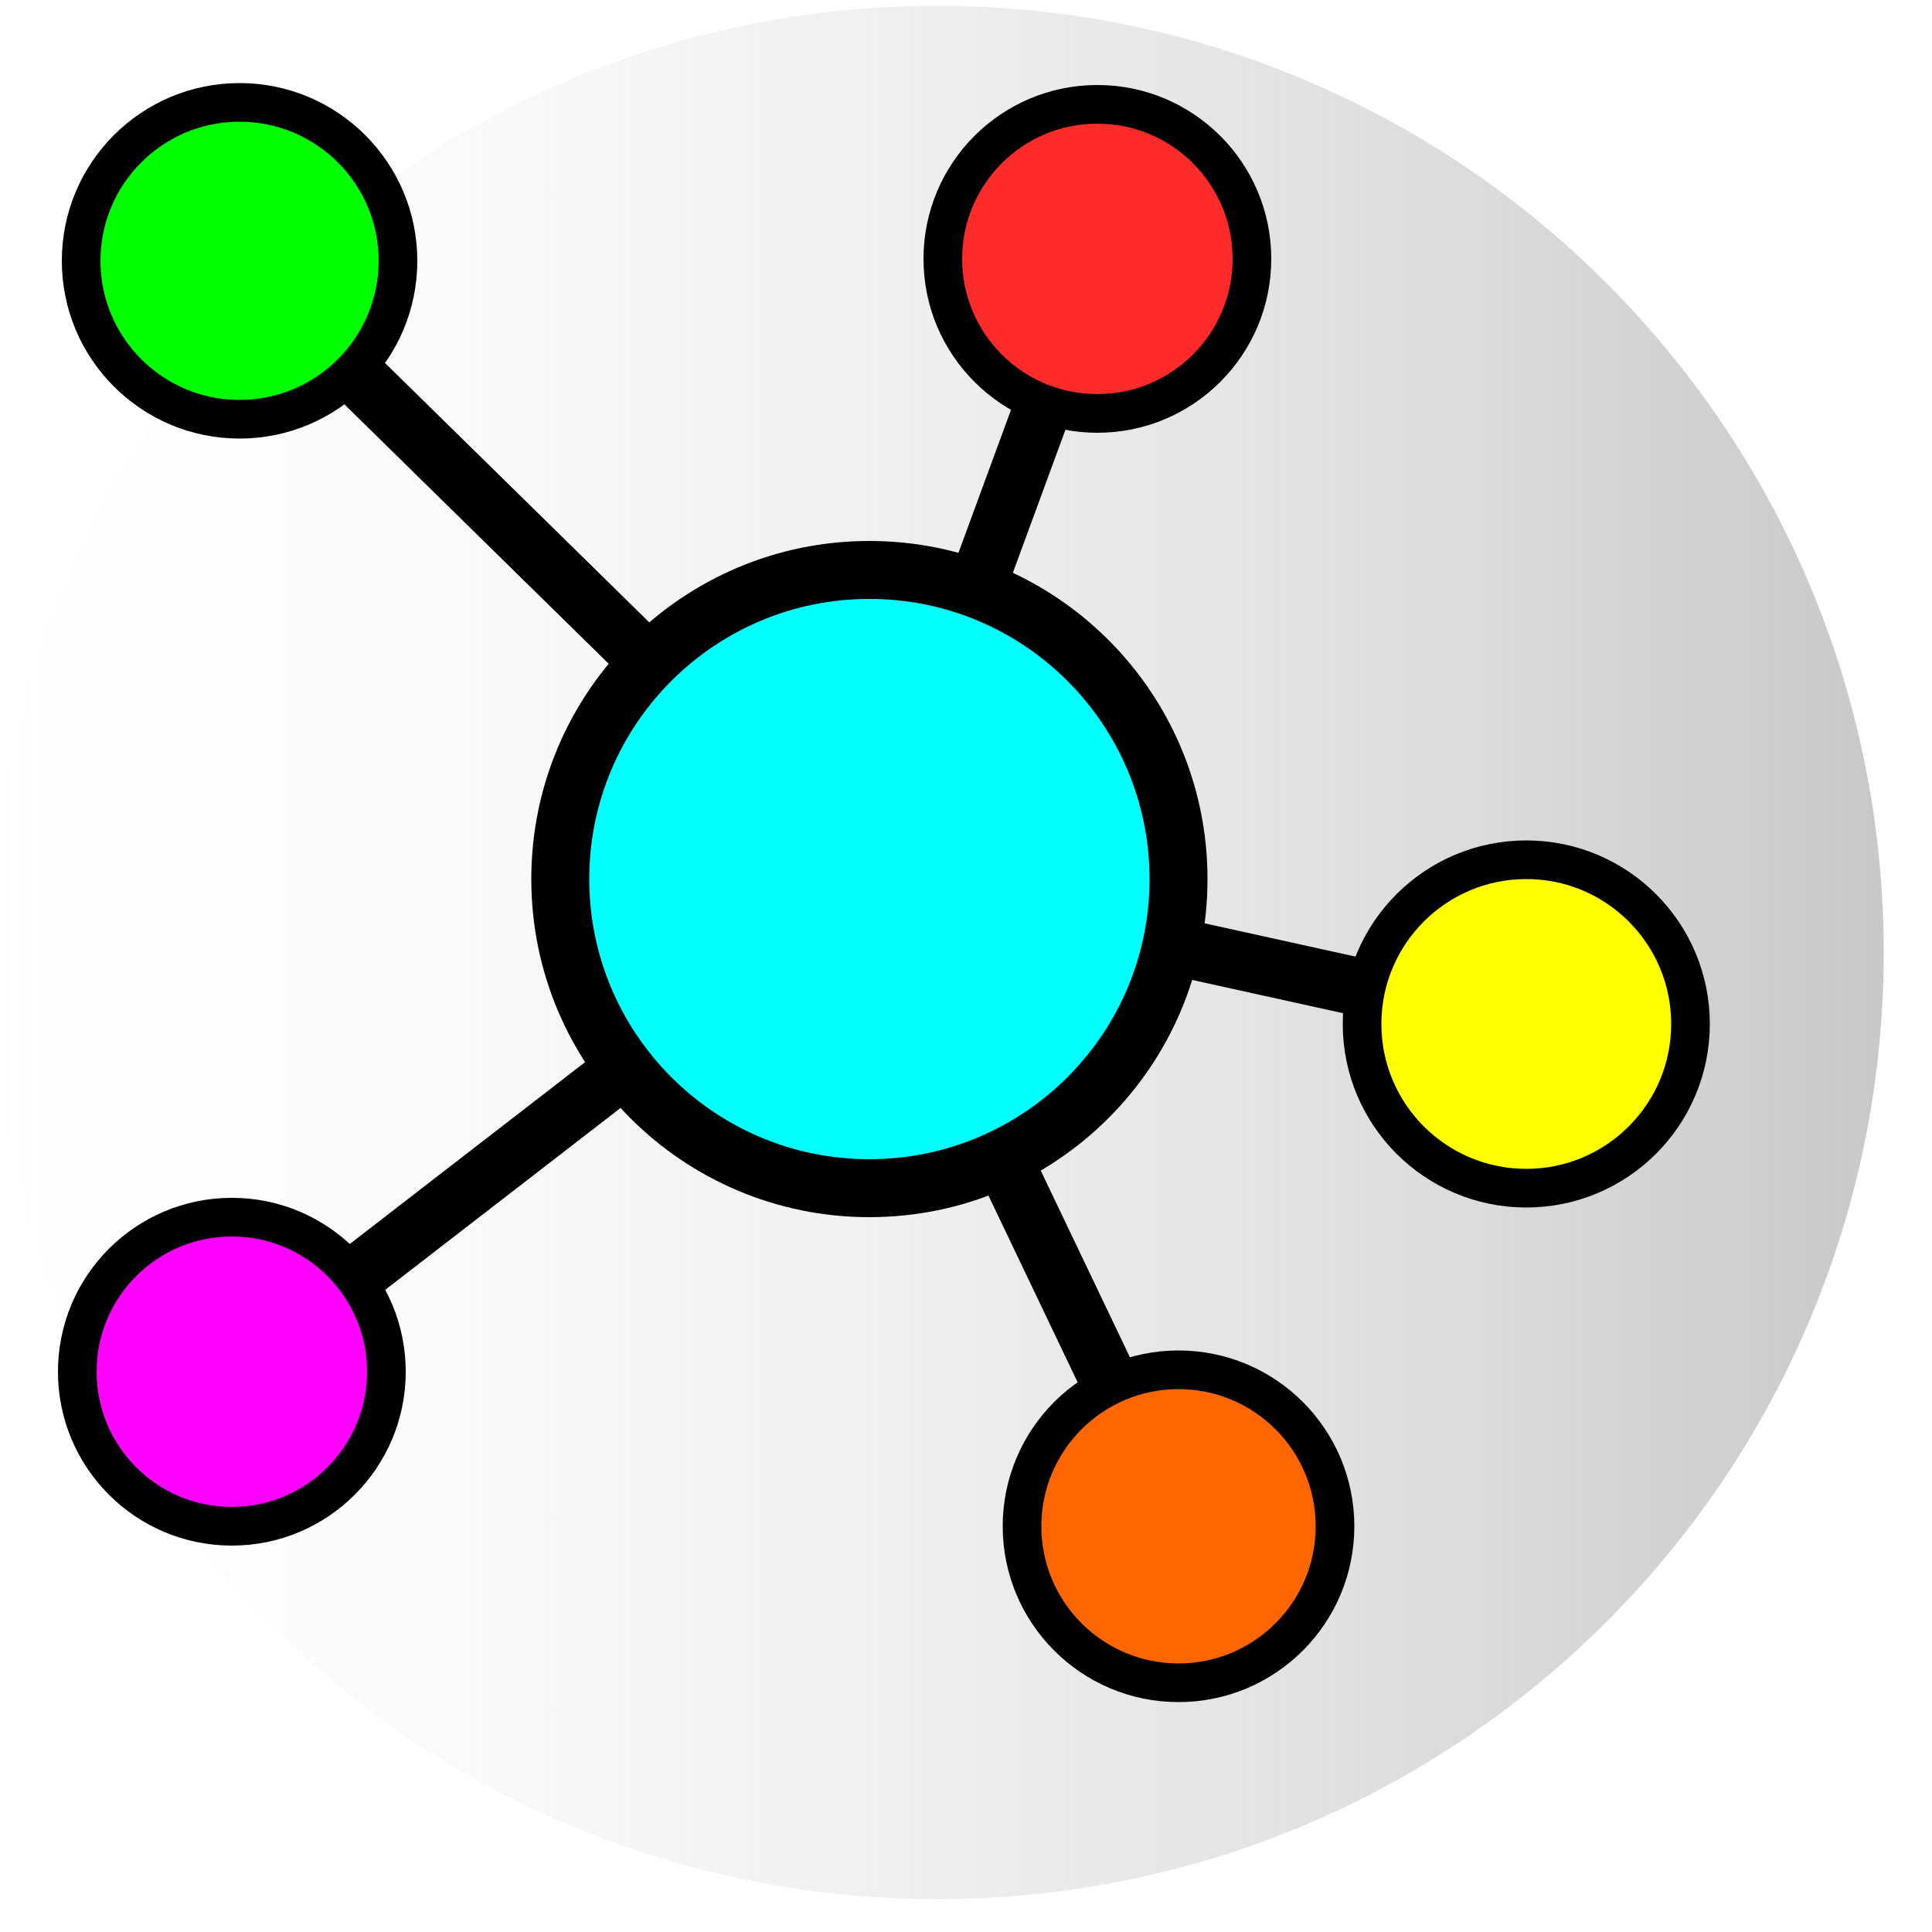
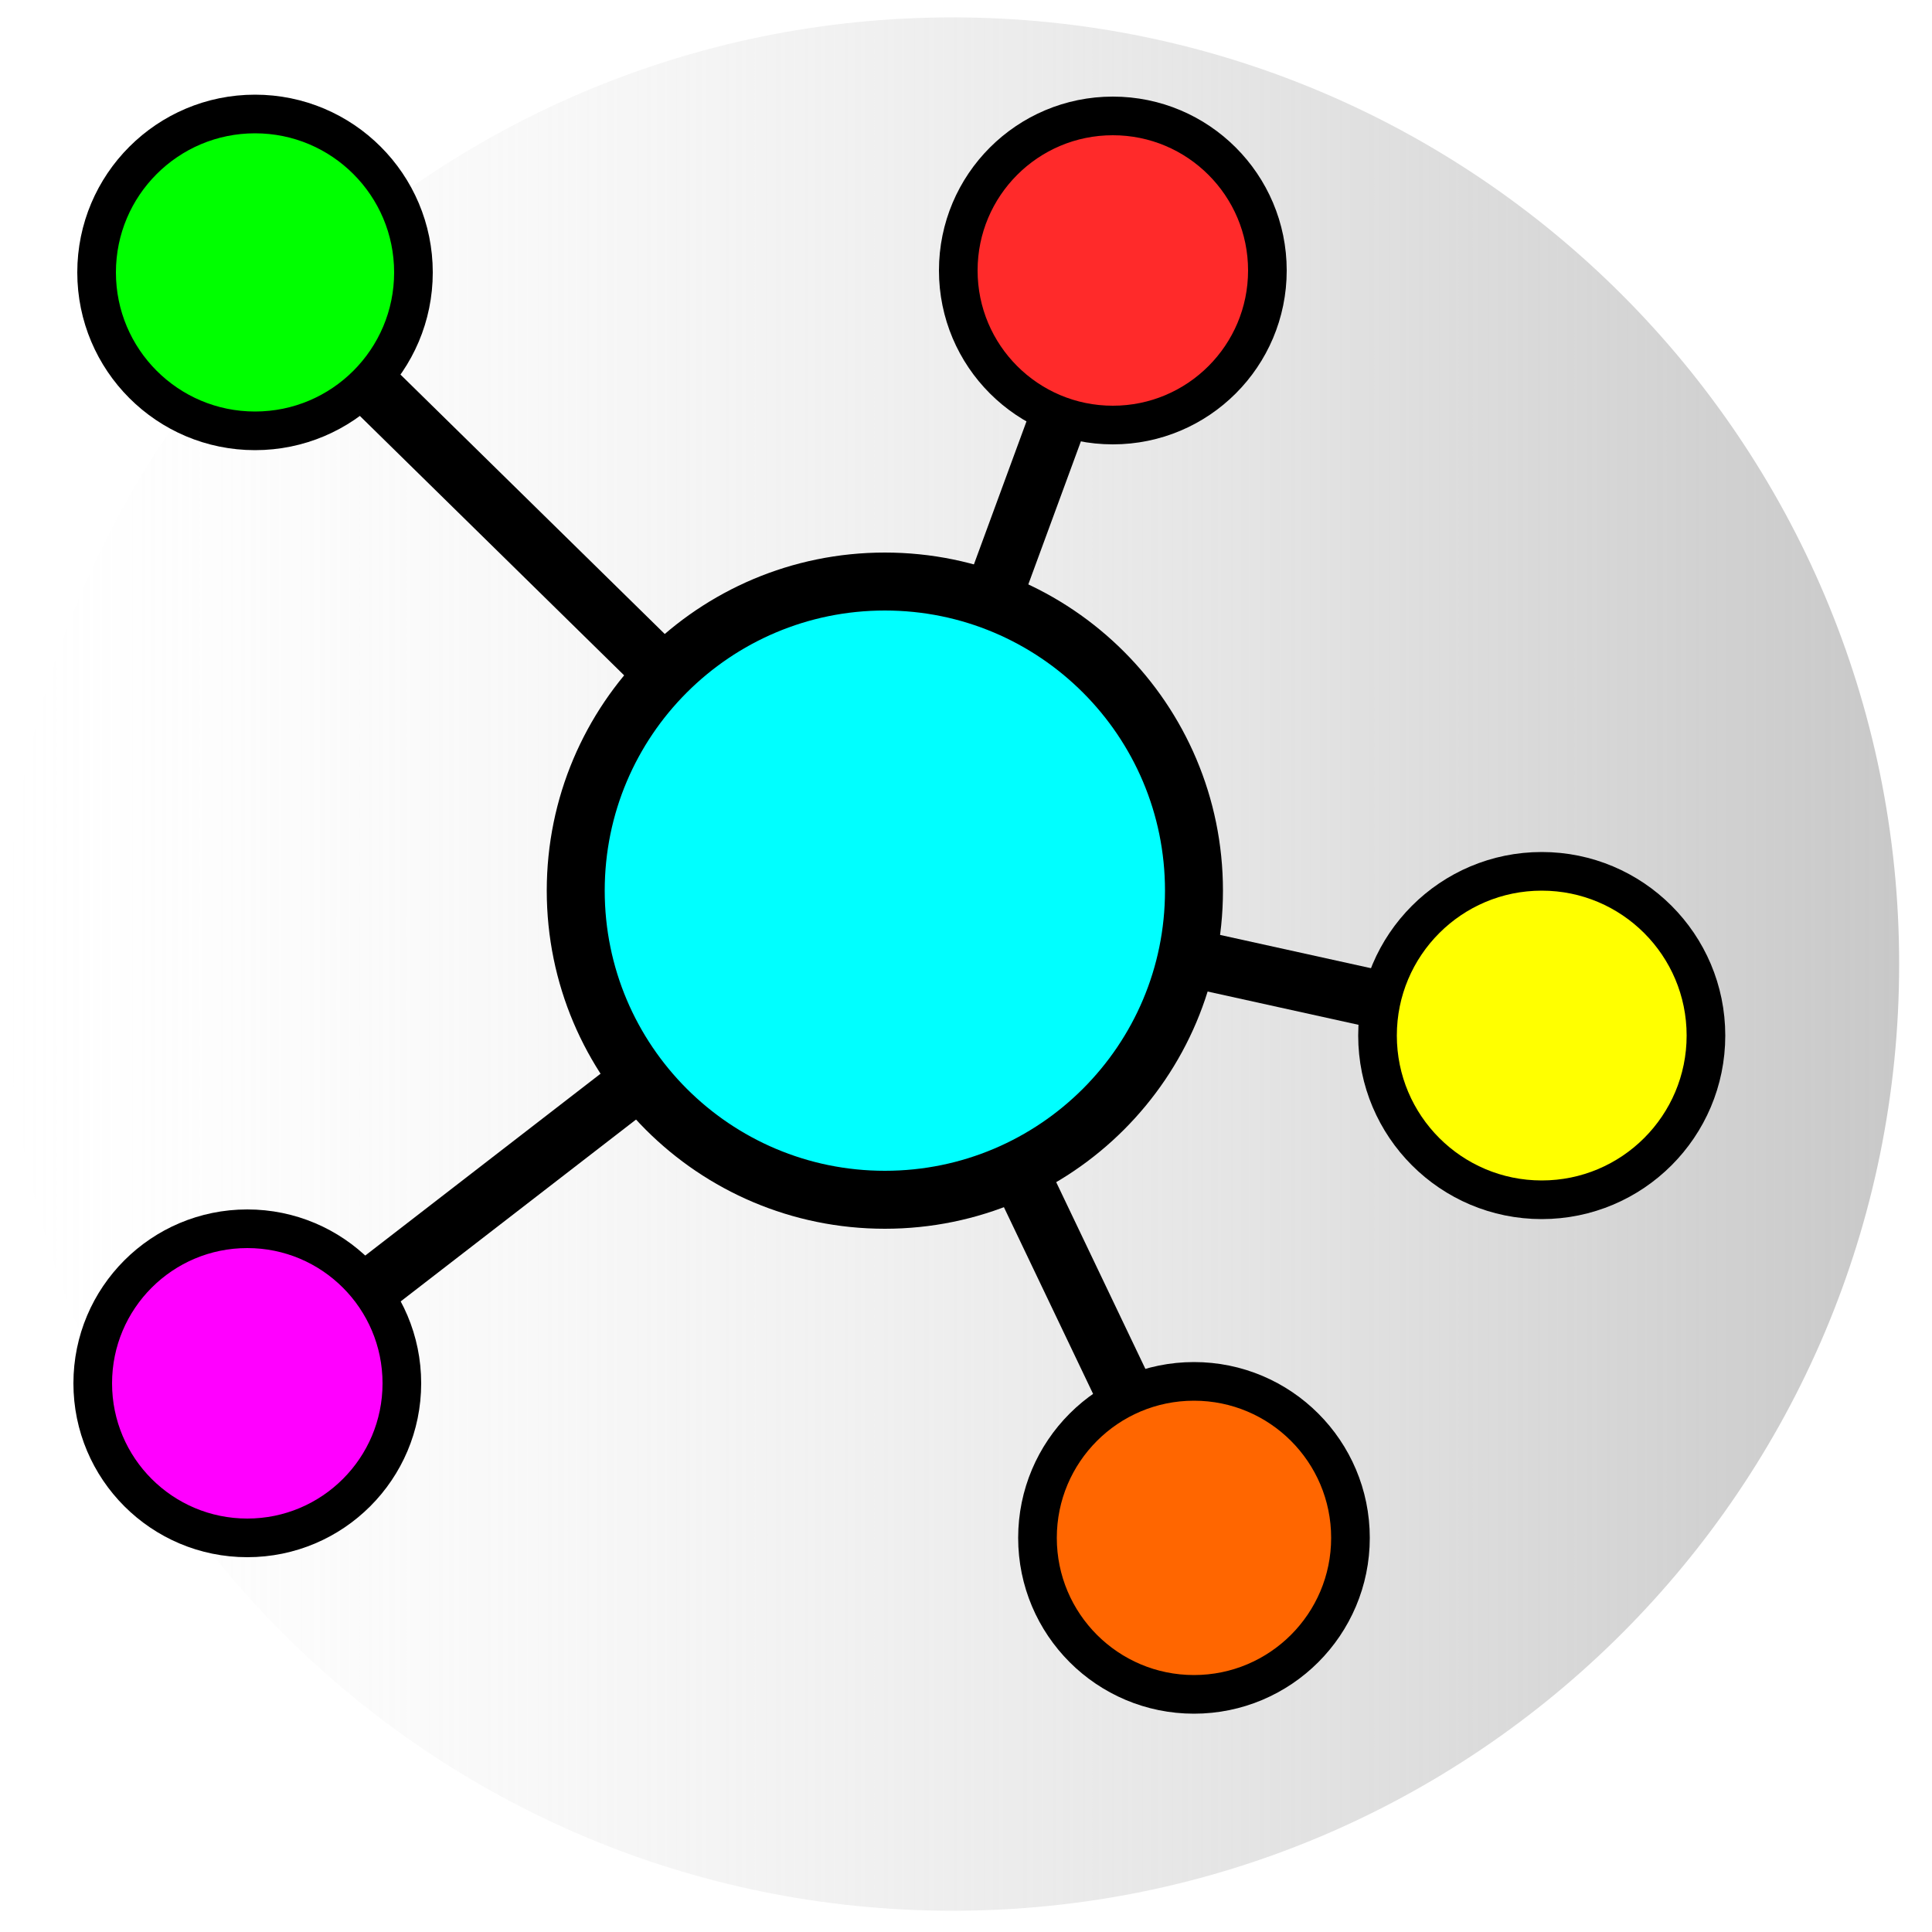
- <svg xmlns="http://www.w3.org/2000/svg" viewBox="0 0 1000 1000">
-   <linearGradient id="bg_grad" x1="-5" y1="493" x2="975" y2="493" gradientUnits="userSpaceOnUse">&gt;
-     <stop offset="0" stop-color="#ffffff" stop-opacity="25%" />
-     <stop offset="1" stop-color="#c8c8c8" stop-opacity="100%" />
+ <svg xmlns="http://www.w3.org/2000/svg" viewBox="0 0 1000 1000" version="1.1" id="svg6">
+   <defs id="defs6" />
+   <linearGradient id="bg_grad" x1="-5" y1="493" x2="975" y2="493" gradientUnits="userSpaceOnUse" gradientTransform="translate(8,6)">&gt;
+     <stop offset="0" stop-color="#ffffff" stop-opacity="25%" id="stop1" />
+     <stop offset="1" stop-color="#c8c8c8" stop-opacity="100%" id="stop2" />
  </linearGradient>
-   <circle id="background" cx="485" cy="493" r="490" fill="url('#bg_grad')" />
-   <g id="circles" stroke="black" stroke-width="30">
-     <line x1="450" y1="455" x2="124" y2="135" />
-     <line x1="450" y1="455" x2="568" y2="134" />
-     <line x1="450" y1="455" x2="790" y2="530" />
-     <line x1="450" y1="455" x2="610" y2="790" />
-     <line x1="450" y1="455" x2="120" y2="710" />
-     <circle id="desk" cx="450" cy="455" r="160" fill="#00FFFF" />
+   <circle id="background" cx="493" cy="499" r="490" fill="url('#bg_grad')" style="fill:url(#bg_grad)" />
+   <g id="circles" stroke="#000000" stroke-width="30" transform="translate(8,6)">
+     <line x1="450" y1="455" x2="124" y2="135" id="line2" />
+     <line x1="450" y1="455" x2="568" y2="134" id="line3" />
+     <line x1="450" y1="455" x2="790" y2="530" id="line4" />
+     <line x1="450" y1="455" x2="610" y2="790" id="line5" />
+     <line x1="450" y1="455" x2="120" y2="710" id="line6" />
+     <circle id="desk" cx="450" cy="455" r="160" fill="#00ffff" />
    <g id="teammates" stroke-width="20">
-       <circle id="green" cx="124" cy="135" r="82" fill="#00FF00" />
-       <circle id="red" cx="568" cy="134" r="80" fill="#FF2A2A" />
-       <circle id="yellow" cx="790" cy="530" r="85" fill="#FFFF00" />
-       <circle id="orange" cx="610" cy="790" r="81" fill="#FF6600" />
-       <circle id="purple" cx="120" cy="710" r="80" fill="#FF00FF" />
+       <circle id="green" cx="124" cy="135" r="82" fill="#00ff00" />
+       <circle id="red" cx="568" cy="134" r="80" fill="#ff2a2a" />
+       <circle id="yellow" cx="790" cy="530" r="85" fill="#ffff00" />
+       <circle id="orange" cx="610" cy="790" r="81" fill="#ff6600" />
+       <circle id="purple" cx="120" cy="710" r="80" fill="#ff00ff" />
    </g>
  </g>
</svg>
